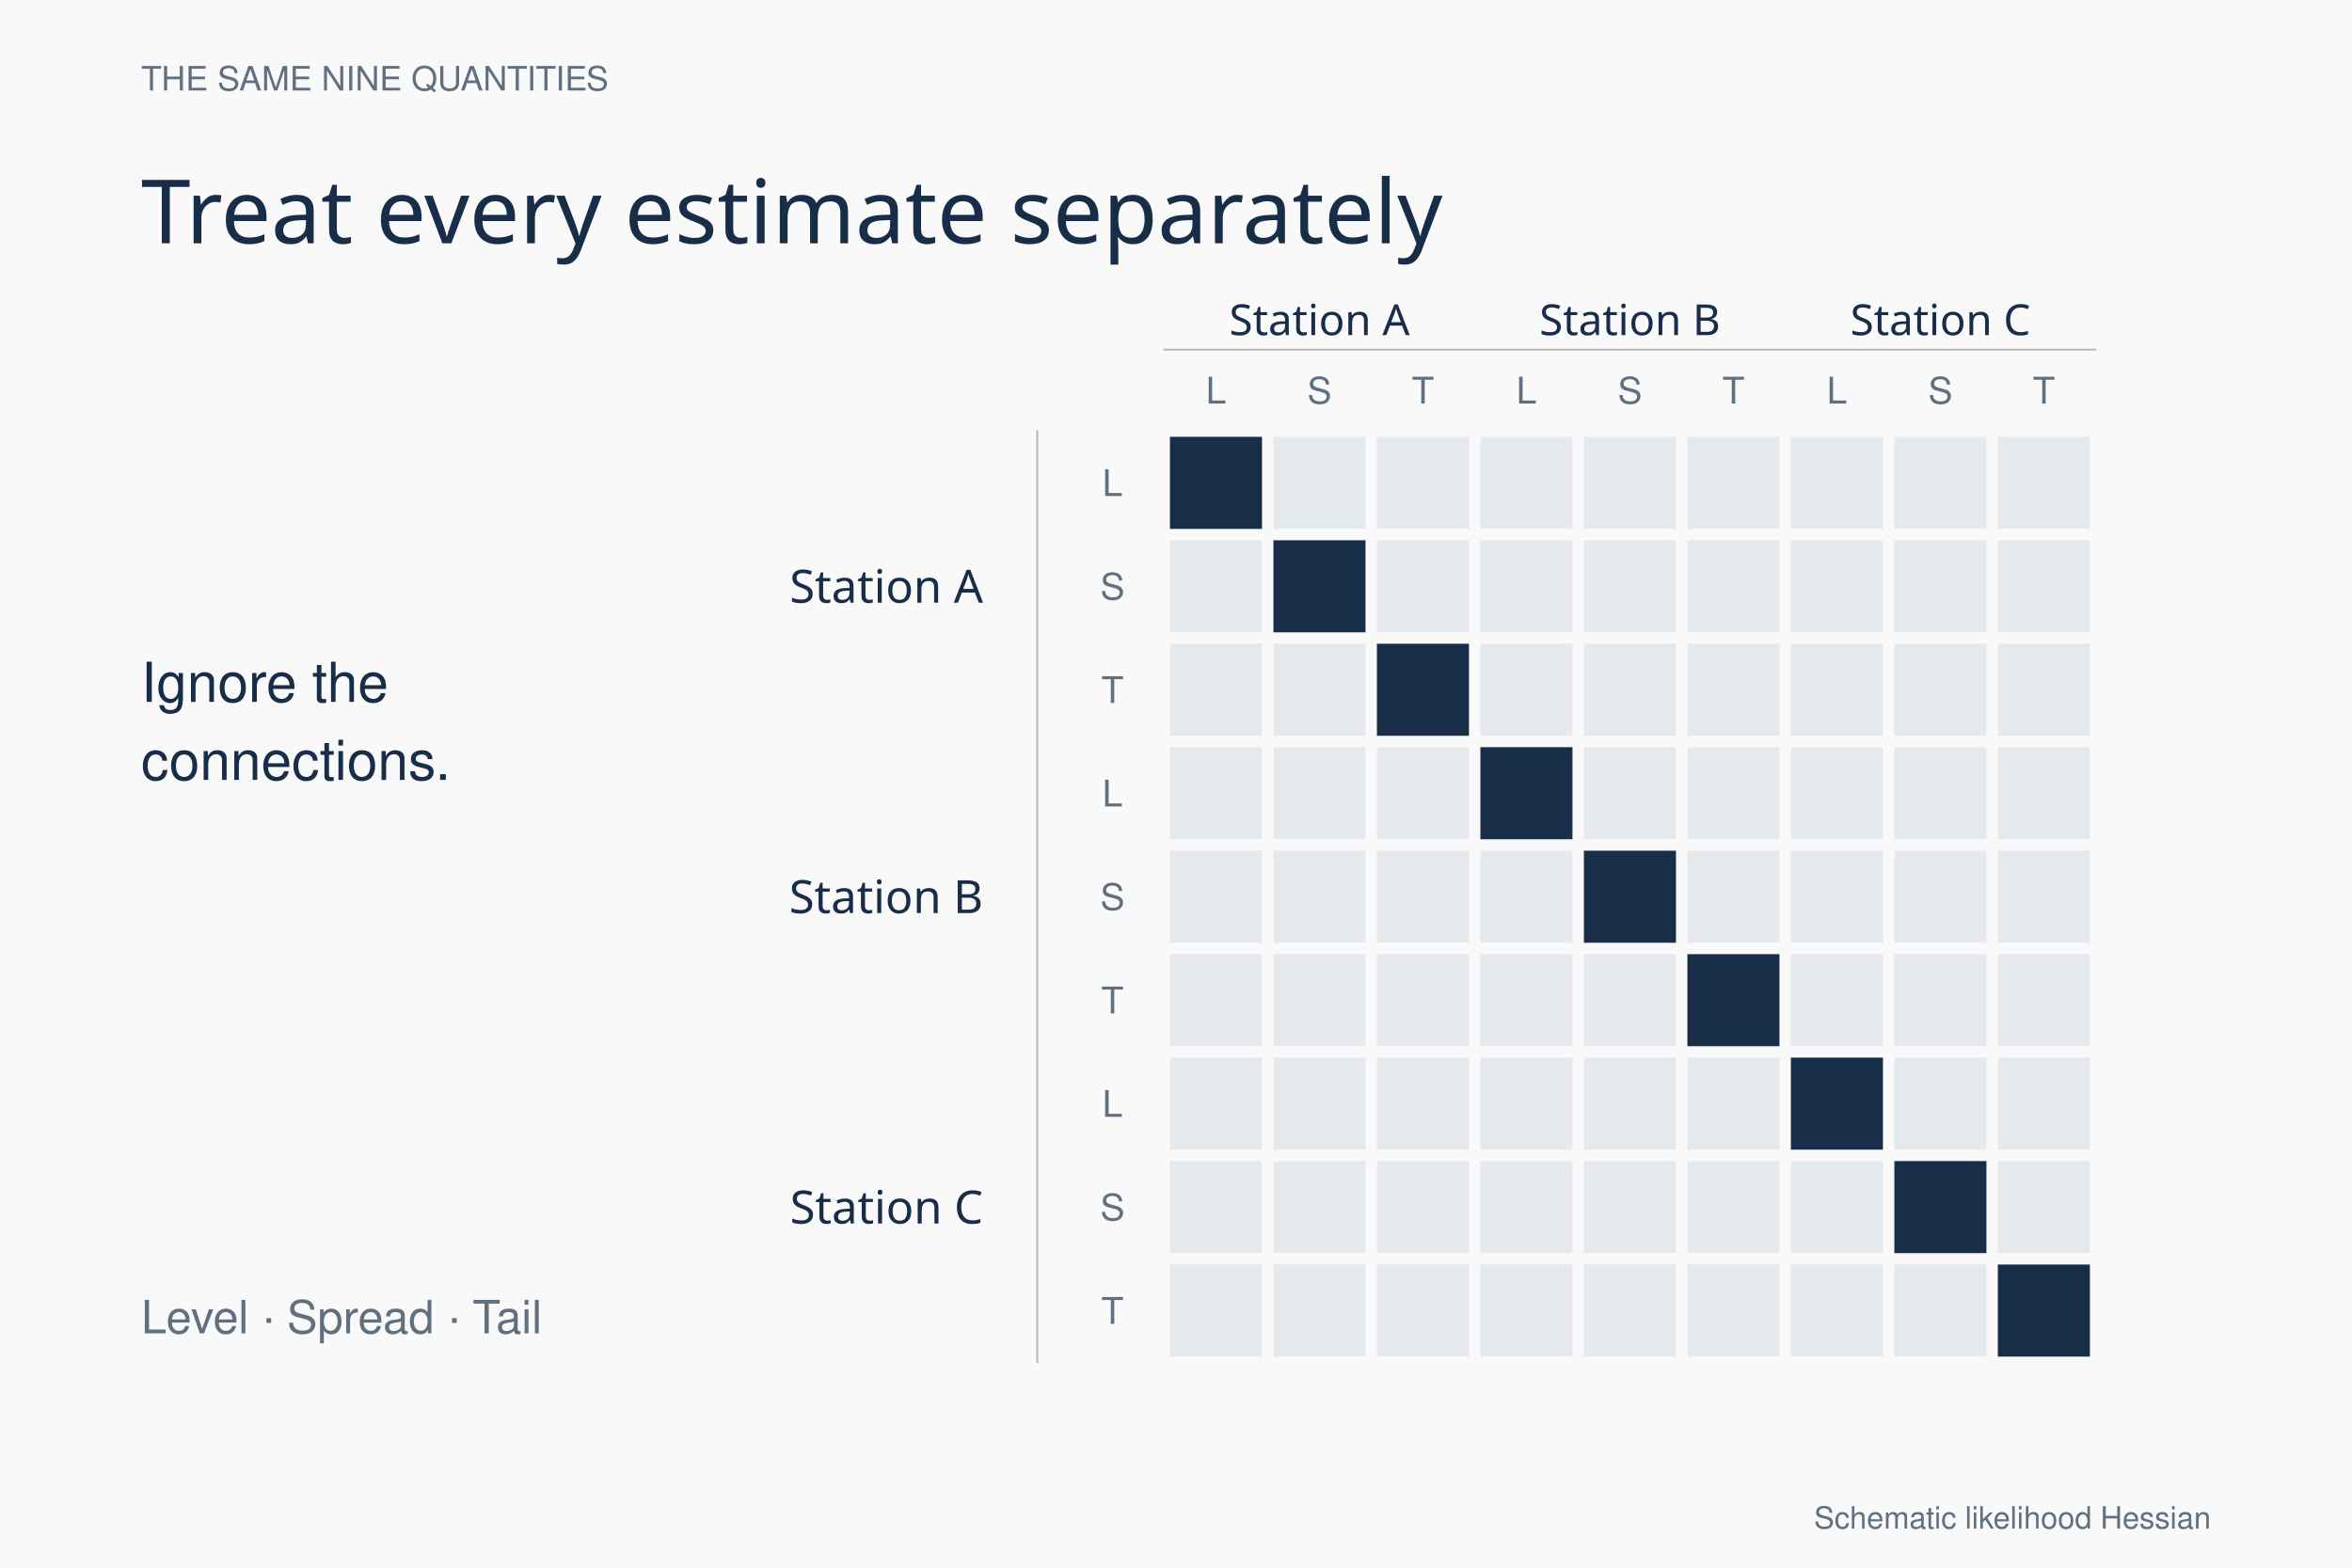
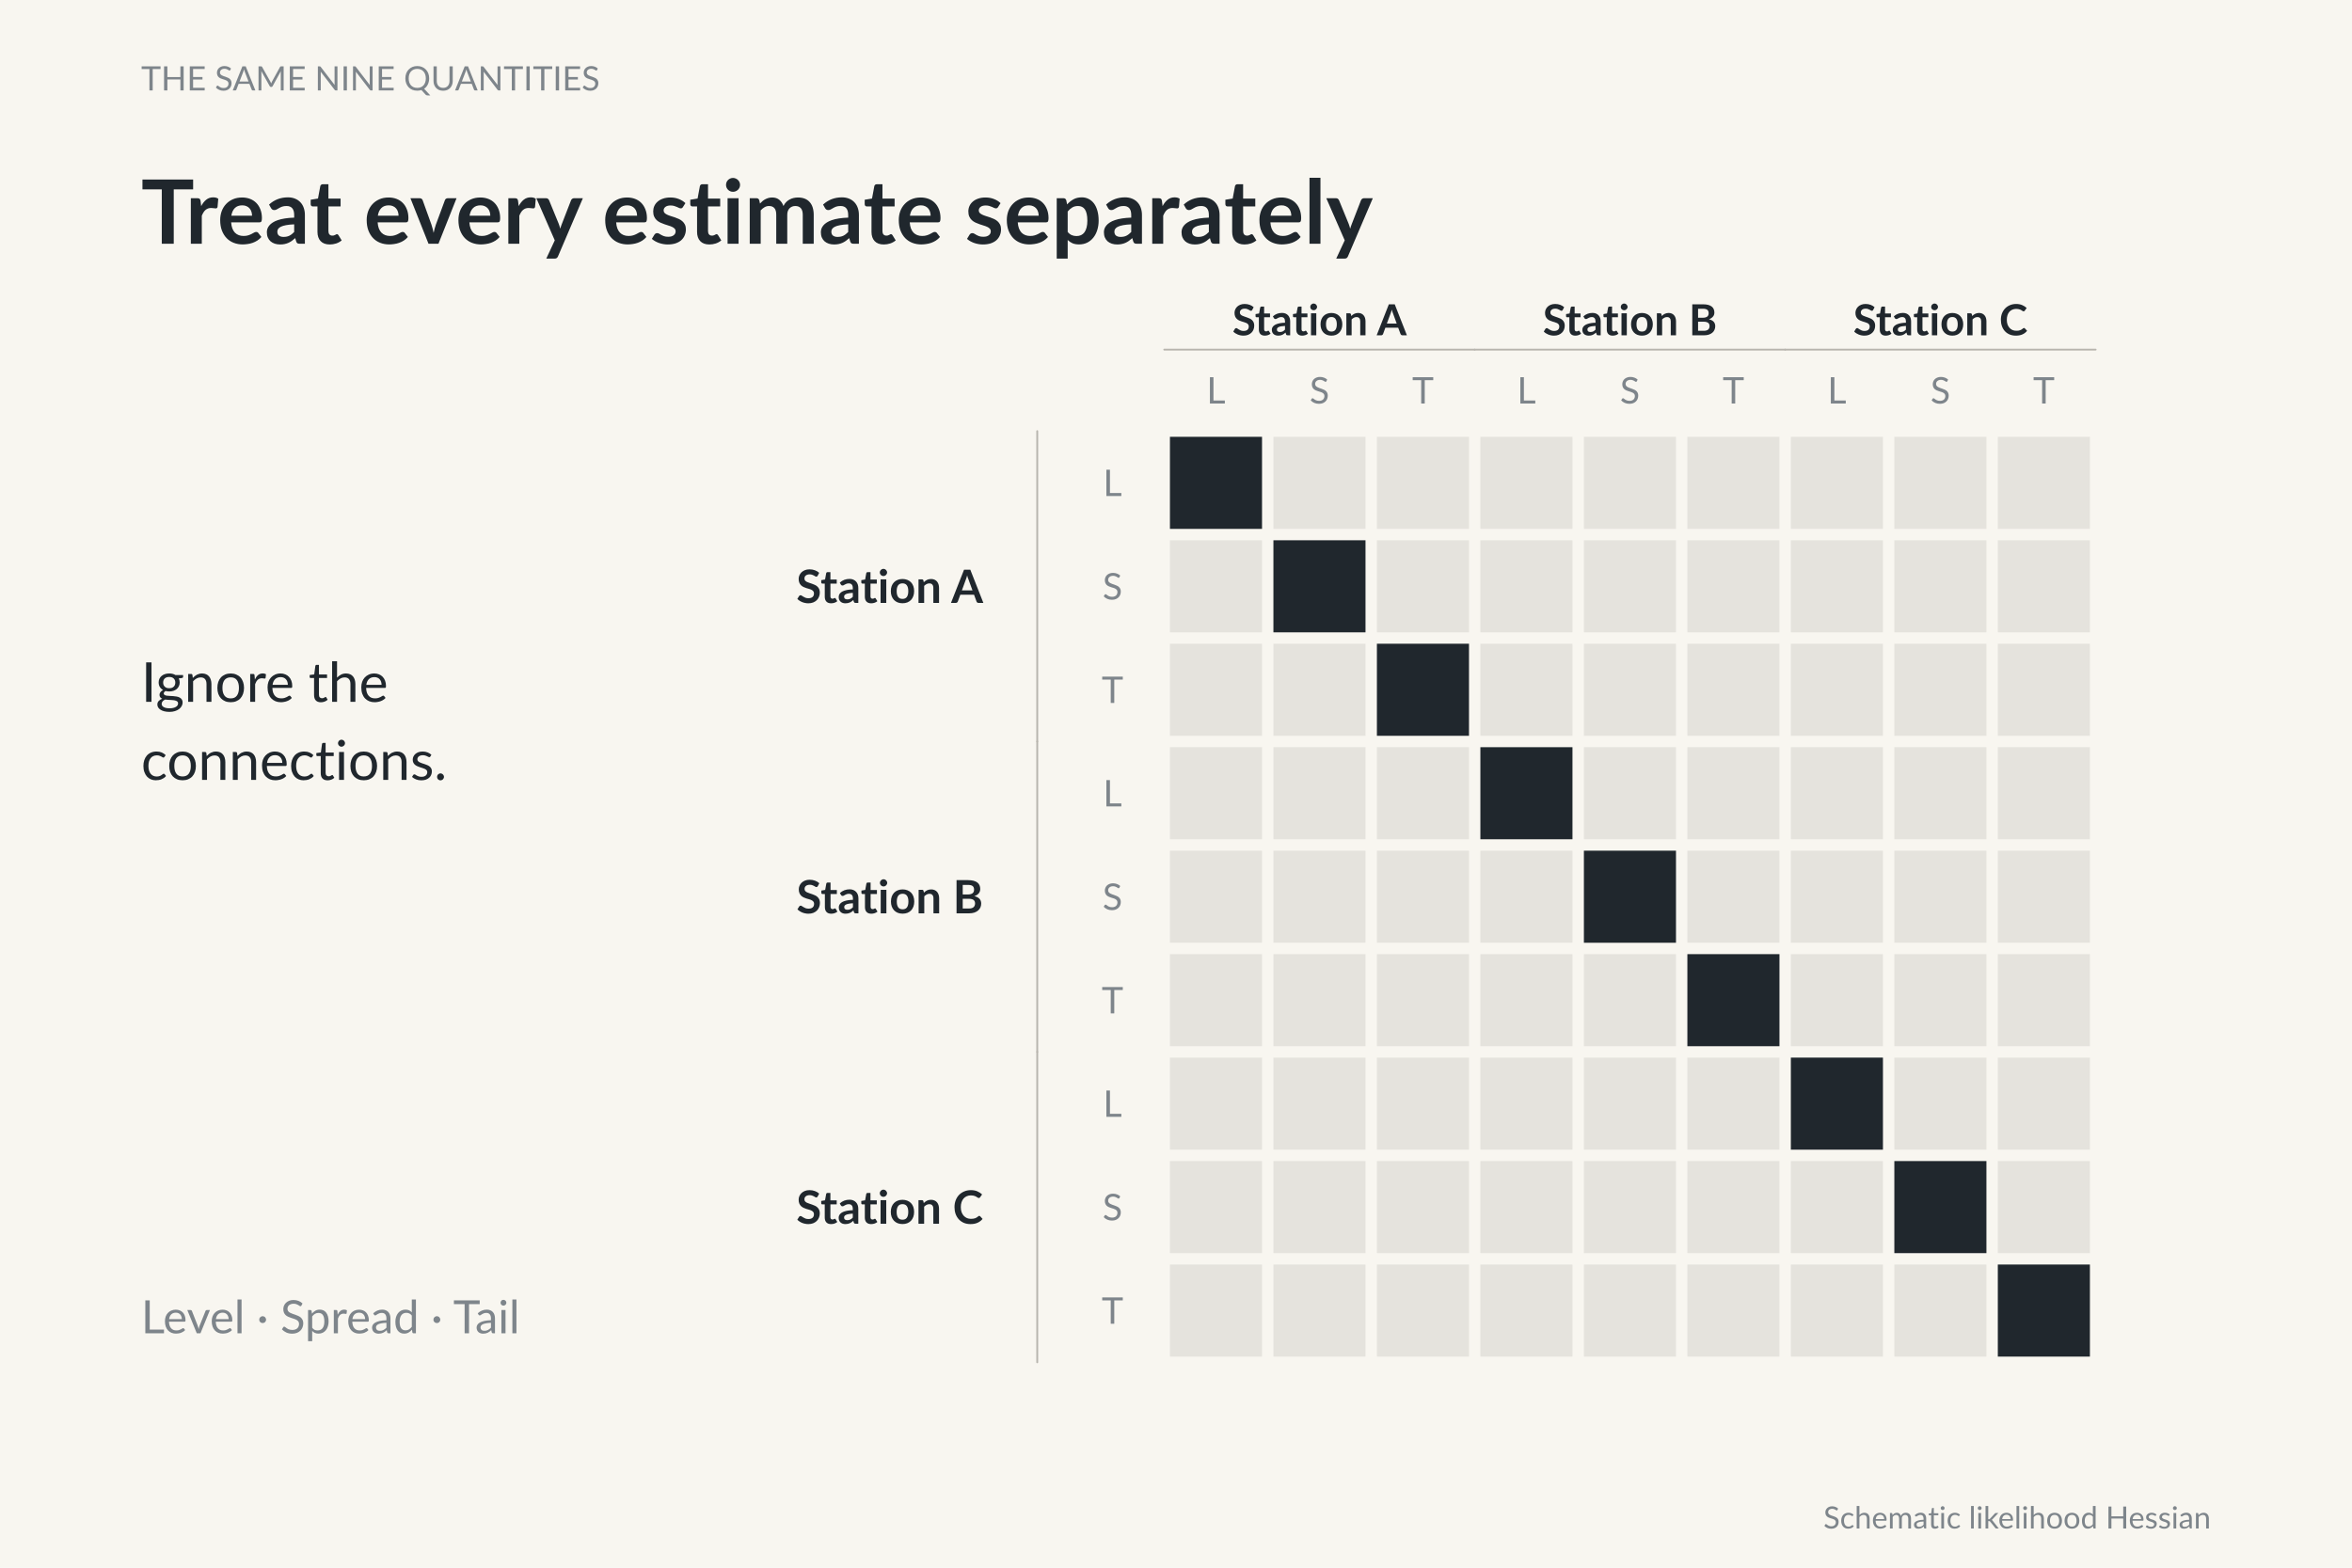
<svg xmlns="http://www.w3.org/2000/svg" width="768.00pt" height="512.00pt" viewBox="0 0 768.00 512.00">
  <g class="svglite">
    <defs>
      <style type="text/css">
    .svglite line, .svglite polyline, .svglite polygon, .svglite path, .svglite rect, .svglite circle {
      fill: none;
      stroke: #000000;
      stroke-linecap: round;
      stroke-linejoin: round;
      stroke-miterlimit: 10.00;
    }
    .svglite text {
      white-space: pre;
    }
    .svglite g.glyphgroup path {
      fill: inherit;
      stroke: none;
    }
  </style>
    </defs>
    <rect width="100%" height="100%" style="stroke: none; fill: #FFFFFF;" />
    <defs>
      <clipPath id="cpMC4wMHw3NjguMDB8MC4wMHw1MTIuMDA=">
        <rect x="0.00" y="0.00" width="768.00" height="512.00" />
      </clipPath>
    </defs>
    <g clip-path="url(#cpMC4wMHw3NjguMDB8MC4wMHw1MTIuMDA=)">
-       <rect x="0.00" y="0.00" width="768.00" height="512.00" style="stroke-width: 0.75; stroke: none; fill: #FAF9F9;" />
-       <text x="46.08" y="29.55" style="font-size: 11.00px;fill: #617080; font-family: &quot;Helvetica&quot;;" textLength="154.69px" lengthAdjust="spacingAndGlyphs">THE SAME NINE QUANTITIES</text>
-       <text x="46.08" y="79.47" style="font-size: 29.00px;fill: #182E48; font-family: &quot;Noto Sans Syriac&quot;;" textLength="403.55px" lengthAdjust="spacingAndGlyphs">Treat every estimate separately</text>
-       <rect x="382.02" y="142.66" width="30.07" height="30.07" style="stroke-width: 0.75; stroke: none; fill: #182E48;" />
-       <rect x="415.81" y="142.66" width="30.07" height="30.07" style="stroke-width: 0.75; stroke: none; fill: #E5E9EE;" />
-       <rect x="449.60" y="142.66" width="30.07" height="30.07" style="stroke-width: 0.75; stroke: none; fill: #E5E9EE;" />
-       <rect x="483.39" y="142.66" width="30.07" height="30.07" style="stroke-width: 0.75; stroke: none; fill: #E5E9EE;" />
-       <rect x="517.19" y="142.66" width="30.07" height="30.07" style="stroke-width: 0.75; stroke: none; fill: #E5E9EE;" />
-       <rect x="550.98" y="142.66" width="30.07" height="30.07" style="stroke-width: 0.75; stroke: none; fill: #E5E9EE;" />
-       <rect x="584.77" y="142.66" width="30.07" height="30.07" style="stroke-width: 0.75; stroke: none; fill: #E5E9EE;" />
-       <rect x="618.56" y="142.66" width="30.07" height="30.07" style="stroke-width: 0.75; stroke: none; fill: #E5E9EE;" />
-       <rect x="652.35" y="142.66" width="30.07" height="30.07" style="stroke-width: 0.75; stroke: none; fill: #E5E9EE;" />
-       <rect x="382.02" y="176.45" width="30.07" height="30.07" style="stroke-width: 0.75; stroke: none; fill: #E5E9EE;" />
-       <rect x="415.81" y="176.45" width="30.07" height="30.07" style="stroke-width: 0.75; stroke: none; fill: #182E48;" />
-       <rect x="449.60" y="176.45" width="30.07" height="30.07" style="stroke-width: 0.75; stroke: none; fill: #E5E9EE;" />
-       <rect x="483.39" y="176.45" width="30.07" height="30.07" style="stroke-width: 0.75; stroke: none; fill: #E5E9EE;" />
-       <rect x="517.19" y="176.45" width="30.07" height="30.07" style="stroke-width: 0.75; stroke: none; fill: #E5E9EE;" />
-       <rect x="550.98" y="176.45" width="30.07" height="30.07" style="stroke-width: 0.75; stroke: none; fill: #E5E9EE;" />
-       <rect x="584.77" y="176.45" width="30.07" height="30.07" style="stroke-width: 0.75; stroke: none; fill: #E5E9EE;" />
-       <rect x="618.56" y="176.45" width="30.07" height="30.07" style="stroke-width: 0.75; stroke: none; fill: #E5E9EE;" />
-       <rect x="652.35" y="176.45" width="30.07" height="30.07" style="stroke-width: 0.75; stroke: none; fill: #E5E9EE;" />
-       <rect x="382.02" y="210.24" width="30.07" height="30.07" style="stroke-width: 0.75; stroke: none; fill: #E5E9EE;" />
-       <rect x="415.81" y="210.24" width="30.07" height="30.07" style="stroke-width: 0.75; stroke: none; fill: #E5E9EE;" />
-       <rect x="449.60" y="210.24" width="30.07" height="30.07" style="stroke-width: 0.75; stroke: none; fill: #182E48;" />
-       <rect x="483.39" y="210.24" width="30.07" height="30.07" style="stroke-width: 0.75; stroke: none; fill: #E5E9EE;" />
-       <rect x="517.19" y="210.24" width="30.07" height="30.07" style="stroke-width: 0.75; stroke: none; fill: #E5E9EE;" />
-       <rect x="550.98" y="210.24" width="30.07" height="30.07" style="stroke-width: 0.75; stroke: none; fill: #E5E9EE;" />
-       <rect x="584.77" y="210.24" width="30.07" height="30.07" style="stroke-width: 0.75; stroke: none; fill: #E5E9EE;" />
-       <rect x="618.56" y="210.24" width="30.07" height="30.07" style="stroke-width: 0.75; stroke: none; fill: #E5E9EE;" />
-       <rect x="652.35" y="210.24" width="30.07" height="30.07" style="stroke-width: 0.75; stroke: none; fill: #E5E9EE;" />
-       <rect x="382.02" y="244.03" width="30.07" height="30.07" style="stroke-width: 0.75; stroke: none; fill: #E5E9EE;" />
-       <rect x="415.81" y="244.03" width="30.07" height="30.07" style="stroke-width: 0.75; stroke: none; fill: #E5E9EE;" />
-       <rect x="449.60" y="244.03" width="30.07" height="30.07" style="stroke-width: 0.75; stroke: none; fill: #E5E9EE;" />
-       <rect x="483.39" y="244.03" width="30.07" height="30.07" style="stroke-width: 0.75; stroke: none; fill: #182E48;" />
-       <rect x="517.19" y="244.03" width="30.07" height="30.07" style="stroke-width: 0.75; stroke: none; fill: #E5E9EE;" />
-       <rect x="550.98" y="244.03" width="30.07" height="30.07" style="stroke-width: 0.75; stroke: none; fill: #E5E9EE;" />
-       <rect x="584.77" y="244.03" width="30.07" height="30.07" style="stroke-width: 0.75; stroke: none; fill: #E5E9EE;" />
-       <rect x="618.56" y="244.03" width="30.07" height="30.07" style="stroke-width: 0.75; stroke: none; fill: #E5E9EE;" />
-       <rect x="652.35" y="244.03" width="30.07" height="30.07" style="stroke-width: 0.75; stroke: none; fill: #E5E9EE;" />
-       <rect x="382.02" y="277.83" width="30.07" height="30.07" style="stroke-width: 0.75; stroke: none; fill: #E5E9EE;" />
-       <rect x="415.81" y="277.83" width="30.07" height="30.07" style="stroke-width: 0.75; stroke: none; fill: #E5E9EE;" />
-       <rect x="449.60" y="277.83" width="30.07" height="30.07" style="stroke-width: 0.75; stroke: none; fill: #E5E9EE;" />
-       <rect x="483.39" y="277.83" width="30.07" height="30.07" style="stroke-width: 0.75; stroke: none; fill: #E5E9EE;" />
-       <rect x="517.19" y="277.83" width="30.07" height="30.07" style="stroke-width: 0.75; stroke: none; fill: #182E48;" />
-       <rect x="550.98" y="277.83" width="30.07" height="30.07" style="stroke-width: 0.75; stroke: none; fill: #E5E9EE;" />
-       <rect x="584.77" y="277.83" width="30.07" height="30.07" style="stroke-width: 0.75; stroke: none; fill: #E5E9EE;" />
-       <rect x="618.56" y="277.83" width="30.07" height="30.07" style="stroke-width: 0.75; stroke: none; fill: #E5E9EE;" />
-       <rect x="652.35" y="277.83" width="30.07" height="30.07" style="stroke-width: 0.75; stroke: none; fill: #E5E9EE;" />
-       <rect x="382.02" y="311.62" width="30.07" height="30.07" style="stroke-width: 0.75; stroke: none; fill: #E5E9EE;" />
-       <rect x="415.81" y="311.62" width="30.07" height="30.07" style="stroke-width: 0.75; stroke: none; fill: #E5E9EE;" />
-       <rect x="449.60" y="311.62" width="30.07" height="30.07" style="stroke-width: 0.75; stroke: none; fill: #E5E9EE;" />
-       <rect x="483.39" y="311.62" width="30.07" height="30.07" style="stroke-width: 0.75; stroke: none; fill: #E5E9EE;" />
-       <rect x="517.19" y="311.62" width="30.07" height="30.07" style="stroke-width: 0.75; stroke: none; fill: #E5E9EE;" />
-       <rect x="550.98" y="311.62" width="30.07" height="30.07" style="stroke-width: 0.75; stroke: none; fill: #182E48;" />
-       <rect x="584.77" y="311.62" width="30.07" height="30.07" style="stroke-width: 0.75; stroke: none; fill: #E5E9EE;" />
-       <rect x="618.56" y="311.62" width="30.07" height="30.07" style="stroke-width: 0.75; stroke: none; fill: #E5E9EE;" />
-       <rect x="652.35" y="311.62" width="30.07" height="30.07" style="stroke-width: 0.75; stroke: none; fill: #E5E9EE;" />
-       <rect x="382.02" y="345.41" width="30.07" height="30.07" style="stroke-width: 0.75; stroke: none; fill: #E5E9EE;" />
-       <rect x="415.81" y="345.41" width="30.07" height="30.07" style="stroke-width: 0.75; stroke: none; fill: #E5E9EE;" />
-       <rect x="449.60" y="345.41" width="30.07" height="30.07" style="stroke-width: 0.75; stroke: none; fill: #E5E9EE;" />
-       <rect x="483.39" y="345.41" width="30.07" height="30.07" style="stroke-width: 0.75; stroke: none; fill: #E5E9EE;" />
-       <rect x="517.19" y="345.41" width="30.07" height="30.07" style="stroke-width: 0.75; stroke: none; fill: #E5E9EE;" />
-       <rect x="550.98" y="345.41" width="30.07" height="30.07" style="stroke-width: 0.75; stroke: none; fill: #E5E9EE;" />
-       <rect x="584.77" y="345.41" width="30.07" height="30.07" style="stroke-width: 0.75; stroke: none; fill: #182E48;" />
-       <rect x="618.56" y="345.41" width="30.07" height="30.07" style="stroke-width: 0.75; stroke: none; fill: #E5E9EE;" />
-       <rect x="652.35" y="345.41" width="30.07" height="30.07" style="stroke-width: 0.75; stroke: none; fill: #E5E9EE;" />
-       <rect x="382.02" y="379.20" width="30.07" height="30.07" style="stroke-width: 0.75; stroke: none; fill: #E5E9EE;" />
-       <rect x="415.81" y="379.20" width="30.07" height="30.07" style="stroke-width: 0.75; stroke: none; fill: #E5E9EE;" />
-       <rect x="449.60" y="379.20" width="30.07" height="30.07" style="stroke-width: 0.75; stroke: none; fill: #E5E9EE;" />
-       <rect x="483.39" y="379.20" width="30.07" height="30.07" style="stroke-width: 0.75; stroke: none; fill: #E5E9EE;" />
-       <rect x="517.19" y="379.20" width="30.07" height="30.07" style="stroke-width: 0.75; stroke: none; fill: #E5E9EE;" />
-       <rect x="550.98" y="379.20" width="30.07" height="30.07" style="stroke-width: 0.75; stroke: none; fill: #E5E9EE;" />
-       <rect x="584.77" y="379.20" width="30.07" height="30.07" style="stroke-width: 0.75; stroke: none; fill: #E5E9EE;" />
-       <rect x="618.56" y="379.20" width="30.07" height="30.07" style="stroke-width: 0.75; stroke: none; fill: #182E48;" />
-       <rect x="652.35" y="379.20" width="30.07" height="30.07" style="stroke-width: 0.75; stroke: none; fill: #E5E9EE;" />
-       <rect x="382.02" y="412.99" width="30.07" height="30.07" style="stroke-width: 0.75; stroke: none; fill: #E5E9EE;" />
-       <rect x="415.81" y="412.99" width="30.07" height="30.07" style="stroke-width: 0.75; stroke: none; fill: #E5E9EE;" />
-       <rect x="449.60" y="412.99" width="30.07" height="30.07" style="stroke-width: 0.75; stroke: none; fill: #E5E9EE;" />
-       <rect x="483.39" y="412.99" width="30.07" height="30.07" style="stroke-width: 0.75; stroke: none; fill: #E5E9EE;" />
-       <rect x="517.19" y="412.99" width="30.07" height="30.07" style="stroke-width: 0.75; stroke: none; fill: #E5E9EE;" />
-       <rect x="550.98" y="412.99" width="30.07" height="30.07" style="stroke-width: 0.75; stroke: none; fill: #E5E9EE;" />
-       <rect x="584.77" y="412.99" width="30.07" height="30.07" style="stroke-width: 0.75; stroke: none; fill: #E5E9EE;" />
-       <rect x="618.56" y="412.99" width="30.07" height="30.07" style="stroke-width: 0.75; stroke: none; fill: #E5E9EE;" />
-       <rect x="652.35" y="412.99" width="30.07" height="30.07" style="stroke-width: 0.75; stroke: none; fill: #182E48;" />
-       <text x="430.85" y="109.45" text-anchor="middle" style="font-size: 14.00px;fill: #182E48; font-family: &quot;Noto Sans Syriac&quot;;" textLength="56.56px" lengthAdjust="spacingAndGlyphs">Station A</text>
-       <text x="321.02" y="196.84" text-anchor="end" style="font-size: 15.00px;fill: #182E48; font-family: &quot;Noto Sans Syriac&quot;;" textLength="60.61px" lengthAdjust="spacingAndGlyphs">Station A</text>
-       <polyline points="380.16,114.18 481.54,114.18 " style="stroke-width: 0.60; stroke: #AEB7C1;" />
-       <polyline points="338.69,140.80 338.69,242.18 " style="stroke-width: 0.60; stroke: #AEB7C1;" />
-       <text x="532.22" y="109.45" text-anchor="middle" style="font-size: 14.00px;fill: #182E48; font-family: &quot;Noto Sans Syriac&quot;;" textLength="56.56px" lengthAdjust="spacingAndGlyphs">Station B</text>
-       <text x="321.02" y="298.22" text-anchor="end" style="font-size: 15.00px;fill: #182E48; font-family: &quot;Noto Sans Syriac&quot;;" textLength="60.61px" lengthAdjust="spacingAndGlyphs">Station B</text>
-       <polyline points="481.54,114.18 582.91,114.18 " style="stroke-width: 0.60; stroke: #AEB7C1;" />
-       <polyline points="338.69,242.18 338.69,343.55 " style="stroke-width: 0.60; stroke: #AEB7C1;" />
-       <text x="633.60" y="109.45" text-anchor="middle" style="font-size: 14.00px;fill: #182E48; font-family: &quot;Noto Sans Syriac&quot;;" textLength="57.33px" lengthAdjust="spacingAndGlyphs">Station C</text>
-       <text x="321.02" y="399.60" text-anchor="end" style="font-size: 15.00px;fill: #182E48; font-family: &quot;Noto Sans Syriac&quot;;" textLength="61.44px" lengthAdjust="spacingAndGlyphs">Station C</text>
-       <polyline points="582.91,114.18 684.29,114.18 " style="stroke-width: 0.60; stroke: #AEB7C1;" />
-       <polyline points="338.69,343.55 338.69,444.93 " style="stroke-width: 0.60; stroke: #AEB7C1;" />
-       <text x="397.06" y="131.79" text-anchor="middle" style="font-size: 12.00px;fill: #617080; font-family: &quot;Helvetica&quot;;" textLength="6.67px" lengthAdjust="spacingAndGlyphs">L</text>
-       <text x="363.26" y="162.00" text-anchor="middle" style="font-size: 12.00px;fill: #617080; font-family: &quot;Helvetica&quot;;" textLength="6.67px" lengthAdjust="spacingAndGlyphs">L</text>
-       <text x="430.85" y="131.79" text-anchor="middle" style="font-size: 12.00px;fill: #617080; font-family: &quot;Helvetica&quot;;" textLength="8.00px" lengthAdjust="spacingAndGlyphs">S</text>
-       <text x="363.26" y="195.79" text-anchor="middle" style="font-size: 12.00px;fill: #617080; font-family: &quot;Helvetica&quot;;" textLength="8.00px" lengthAdjust="spacingAndGlyphs">S</text>
-       <text x="464.64" y="131.79" text-anchor="middle" style="font-size: 12.00px;fill: #617080; font-family: &quot;Helvetica&quot;;" textLength="7.33px" lengthAdjust="spacingAndGlyphs">T</text>
-       <text x="363.26" y="229.59" text-anchor="middle" style="font-size: 12.00px;fill: #617080; font-family: &quot;Helvetica&quot;;" textLength="7.33px" lengthAdjust="spacingAndGlyphs">T</text>
-       <text x="498.43" y="131.79" text-anchor="middle" style="font-size: 12.00px;fill: #617080; font-family: &quot;Helvetica&quot;;" textLength="6.67px" lengthAdjust="spacingAndGlyphs">L</text>
-       <text x="363.26" y="263.38" text-anchor="middle" style="font-size: 12.00px;fill: #617080; font-family: &quot;Helvetica&quot;;" textLength="6.67px" lengthAdjust="spacingAndGlyphs">L</text>
-       <text x="532.22" y="131.79" text-anchor="middle" style="font-size: 12.00px;fill: #617080; font-family: &quot;Helvetica&quot;;" textLength="8.00px" lengthAdjust="spacingAndGlyphs">S</text>
-       <text x="363.26" y="297.17" text-anchor="middle" style="font-size: 12.00px;fill: #617080; font-family: &quot;Helvetica&quot;;" textLength="8.00px" lengthAdjust="spacingAndGlyphs">S</text>
-       <text x="566.02" y="131.79" text-anchor="middle" style="font-size: 12.00px;fill: #617080; font-family: &quot;Helvetica&quot;;" textLength="7.33px" lengthAdjust="spacingAndGlyphs">T</text>
-       <text x="363.26" y="330.96" text-anchor="middle" style="font-size: 12.00px;fill: #617080; font-family: &quot;Helvetica&quot;;" textLength="7.33px" lengthAdjust="spacingAndGlyphs">T</text>
-       <text x="599.81" y="131.79" text-anchor="middle" style="font-size: 12.00px;fill: #617080; font-family: &quot;Helvetica&quot;;" textLength="6.67px" lengthAdjust="spacingAndGlyphs">L</text>
-       <text x="363.26" y="364.75" text-anchor="middle" style="font-size: 12.00px;fill: #617080; font-family: &quot;Helvetica&quot;;" textLength="6.67px" lengthAdjust="spacingAndGlyphs">L</text>
-       <text x="633.60" y="131.79" text-anchor="middle" style="font-size: 12.00px;fill: #617080; font-family: &quot;Helvetica&quot;;" textLength="8.00px" lengthAdjust="spacingAndGlyphs">S</text>
-       <text x="363.26" y="398.55" text-anchor="middle" style="font-size: 12.00px;fill: #617080; font-family: &quot;Helvetica&quot;;" textLength="8.00px" lengthAdjust="spacingAndGlyphs">S</text>
-       <text x="667.39" y="131.79" text-anchor="middle" style="font-size: 12.00px;fill: #617080; font-family: &quot;Helvetica&quot;;" textLength="7.33px" lengthAdjust="spacingAndGlyphs">T</text>
-       <text x="363.26" y="432.34" text-anchor="middle" style="font-size: 12.00px;fill: #617080; font-family: &quot;Helvetica&quot;;" textLength="7.33px" lengthAdjust="spacingAndGlyphs">T</text>
-       <polyline points="481.54,140.80 481.54,444.93 " style="stroke-width: 3.00; stroke: #FAF9F9;" />
-       <polyline points="380.16,242.18 684.29,242.18 " style="stroke-width: 3.00; stroke: #FAF9F9;" />
-       <polyline points="582.91,140.80 582.91,444.93 " style="stroke-width: 3.00; stroke: #FAF9F9;" />
-       <polyline points="380.16,343.55 684.29,343.55 " style="stroke-width: 3.00; stroke: #FAF9F9;" />
-       <text x="46.08" y="229.23" style="font-size: 18.00px;fill: #182E48; font-family: &quot;Helvetica&quot;;" textLength="81.09px" lengthAdjust="spacingAndGlyphs">Ignore the</text>
-       <text x="46.08" y="254.72" style="font-size: 18.00px;fill: #182E48; font-family: &quot;Helvetica&quot;;" textLength="101.09px" lengthAdjust="spacingAndGlyphs">connections.</text>
-       <text x="46.08" y="435.46" style="font-size: 15.00px;fill: #617080; font-family: &quot;Helvetica&quot;;" textLength="131.50px" lengthAdjust="spacingAndGlyphs">Level · Spread · Tail</text>
-       <text x="721.92" y="499.21" text-anchor="end" style="font-size: 10.00px;fill: #617080; font-family: &quot;Helvetica&quot;;" textLength="130.06px" lengthAdjust="spacingAndGlyphs">Schematic likelihood Hessian</text>
+       <rect x="0.00" y="0.00" width="768.00" height="512.00" style="stroke-width: 0.75; stroke: none; fill: #F8F6F0;" />
+       <text x="46.08" y="29.54" style="font-size: 11.00px;fill: #7E858B; font-family: &quot;Lato&quot;;" textLength="148.02px" lengthAdjust="spacingAndGlyphs">THE SAME NINE QUANTITIES</text>
+       <text x="46.08" y="79.61" style="font-size: 29.00px; font-weight: bold;fill: #20272D; font-family: &quot;Lato&quot;;" textLength="408.28px" lengthAdjust="spacingAndGlyphs">Treat every estimate separately</text>
+       <rect x="382.02" y="142.66" width="30.07" height="30.07" style="stroke-width: 0.75; stroke: none; fill: #20272D;" />
+       <rect x="415.81" y="142.66" width="30.07" height="30.07" style="stroke-width: 0.75; stroke: none; fill: #E5E3DD;" />
+       <rect x="449.60" y="142.66" width="30.07" height="30.07" style="stroke-width: 0.75; stroke: none; fill: #E5E3DD;" />
+       <rect x="483.39" y="142.66" width="30.07" height="30.07" style="stroke-width: 0.75; stroke: none; fill: #E5E3DD;" />
+       <rect x="517.19" y="142.66" width="30.07" height="30.07" style="stroke-width: 0.75; stroke: none; fill: #E5E3DD;" />
+       <rect x="550.98" y="142.66" width="30.07" height="30.07" style="stroke-width: 0.75; stroke: none; fill: #E5E3DD;" />
+       <rect x="584.77" y="142.66" width="30.07" height="30.07" style="stroke-width: 0.75; stroke: none; fill: #E5E3DD;" />
+       <rect x="618.56" y="142.66" width="30.07" height="30.07" style="stroke-width: 0.75; stroke: none; fill: #E5E3DD;" />
+       <rect x="652.35" y="142.66" width="30.07" height="30.07" style="stroke-width: 0.75; stroke: none; fill: #E5E3DD;" />
+       <rect x="382.02" y="176.45" width="30.07" height="30.07" style="stroke-width: 0.75; stroke: none; fill: #E5E3DD;" />
+       <rect x="415.81" y="176.45" width="30.07" height="30.07" style="stroke-width: 0.75; stroke: none; fill: #20272D;" />
+       <rect x="449.60" y="176.45" width="30.07" height="30.07" style="stroke-width: 0.75; stroke: none; fill: #E5E3DD;" />
+       <rect x="483.39" y="176.45" width="30.07" height="30.07" style="stroke-width: 0.75; stroke: none; fill: #E5E3DD;" />
+       <rect x="517.19" y="176.45" width="30.07" height="30.07" style="stroke-width: 0.75; stroke: none; fill: #E5E3DD;" />
+       <rect x="550.98" y="176.45" width="30.07" height="30.07" style="stroke-width: 0.75; stroke: none; fill: #E5E3DD;" />
+       <rect x="584.77" y="176.45" width="30.07" height="30.07" style="stroke-width: 0.75; stroke: none; fill: #E5E3DD;" />
+       <rect x="618.56" y="176.45" width="30.07" height="30.07" style="stroke-width: 0.75; stroke: none; fill: #E5E3DD;" />
+       <rect x="652.35" y="176.45" width="30.07" height="30.07" style="stroke-width: 0.75; stroke: none; fill: #E5E3DD;" />
+       <rect x="382.02" y="210.24" width="30.07" height="30.07" style="stroke-width: 0.75; stroke: none; fill: #E5E3DD;" />
+       <rect x="415.81" y="210.24" width="30.07" height="30.07" style="stroke-width: 0.75; stroke: none; fill: #E5E3DD;" />
+       <rect x="449.60" y="210.24" width="30.07" height="30.07" style="stroke-width: 0.75; stroke: none; fill: #20272D;" />
+       <rect x="483.39" y="210.24" width="30.07" height="30.07" style="stroke-width: 0.75; stroke: none; fill: #E5E3DD;" />
+       <rect x="517.19" y="210.24" width="30.07" height="30.07" style="stroke-width: 0.75; stroke: none; fill: #E5E3DD;" />
+       <rect x="550.98" y="210.24" width="30.07" height="30.07" style="stroke-width: 0.75; stroke: none; fill: #E5E3DD;" />
+       <rect x="584.77" y="210.24" width="30.07" height="30.07" style="stroke-width: 0.75; stroke: none; fill: #E5E3DD;" />
+       <rect x="618.56" y="210.24" width="30.07" height="30.07" style="stroke-width: 0.75; stroke: none; fill: #E5E3DD;" />
+       <rect x="652.35" y="210.24" width="30.07" height="30.07" style="stroke-width: 0.75; stroke: none; fill: #E5E3DD;" />
+       <rect x="382.02" y="244.03" width="30.07" height="30.07" style="stroke-width: 0.75; stroke: none; fill: #E5E3DD;" />
+       <rect x="415.81" y="244.03" width="30.07" height="30.07" style="stroke-width: 0.75; stroke: none; fill: #E5E3DD;" />
+       <rect x="449.60" y="244.03" width="30.07" height="30.07" style="stroke-width: 0.75; stroke: none; fill: #E5E3DD;" />
+       <rect x="483.39" y="244.03" width="30.07" height="30.07" style="stroke-width: 0.75; stroke: none; fill: #20272D;" />
+       <rect x="517.19" y="244.03" width="30.07" height="30.07" style="stroke-width: 0.75; stroke: none; fill: #E5E3DD;" />
+       <rect x="550.98" y="244.03" width="30.07" height="30.07" style="stroke-width: 0.75; stroke: none; fill: #E5E3DD;" />
+       <rect x="584.77" y="244.03" width="30.07" height="30.07" style="stroke-width: 0.75; stroke: none; fill: #E5E3DD;" />
+       <rect x="618.56" y="244.03" width="30.07" height="30.07" style="stroke-width: 0.75; stroke: none; fill: #E5E3DD;" />
+       <rect x="652.35" y="244.03" width="30.07" height="30.07" style="stroke-width: 0.75; stroke: none; fill: #E5E3DD;" />
+       <rect x="382.02" y="277.83" width="30.07" height="30.07" style="stroke-width: 0.75; stroke: none; fill: #E5E3DD;" />
+       <rect x="415.81" y="277.83" width="30.07" height="30.07" style="stroke-width: 0.75; stroke: none; fill: #E5E3DD;" />
+       <rect x="449.60" y="277.83" width="30.07" height="30.07" style="stroke-width: 0.75; stroke: none; fill: #E5E3DD;" />
+       <rect x="483.39" y="277.83" width="30.07" height="30.07" style="stroke-width: 0.75; stroke: none; fill: #E5E3DD;" />
+       <rect x="517.19" y="277.83" width="30.07" height="30.07" style="stroke-width: 0.75; stroke: none; fill: #20272D;" />
+       <rect x="550.98" y="277.83" width="30.07" height="30.07" style="stroke-width: 0.75; stroke: none; fill: #E5E3DD;" />
+       <rect x="584.77" y="277.83" width="30.07" height="30.07" style="stroke-width: 0.75; stroke: none; fill: #E5E3DD;" />
+       <rect x="618.56" y="277.83" width="30.07" height="30.07" style="stroke-width: 0.75; stroke: none; fill: #E5E3DD;" />
+       <rect x="652.35" y="277.83" width="30.07" height="30.07" style="stroke-width: 0.75; stroke: none; fill: #E5E3DD;" />
+       <rect x="382.02" y="311.62" width="30.07" height="30.07" style="stroke-width: 0.75; stroke: none; fill: #E5E3DD;" />
+       <rect x="415.81" y="311.62" width="30.07" height="30.07" style="stroke-width: 0.75; stroke: none; fill: #E5E3DD;" />
+       <rect x="449.60" y="311.62" width="30.07" height="30.07" style="stroke-width: 0.75; stroke: none; fill: #E5E3DD;" />
+       <rect x="483.39" y="311.62" width="30.07" height="30.07" style="stroke-width: 0.75; stroke: none; fill: #E5E3DD;" />
+       <rect x="517.19" y="311.62" width="30.07" height="30.07" style="stroke-width: 0.75; stroke: none; fill: #E5E3DD;" />
+       <rect x="550.98" y="311.62" width="30.07" height="30.07" style="stroke-width: 0.75; stroke: none; fill: #20272D;" />
+       <rect x="584.77" y="311.62" width="30.07" height="30.07" style="stroke-width: 0.75; stroke: none; fill: #E5E3DD;" />
+       <rect x="618.56" y="311.62" width="30.07" height="30.07" style="stroke-width: 0.75; stroke: none; fill: #E5E3DD;" />
+       <rect x="652.35" y="311.62" width="30.07" height="30.07" style="stroke-width: 0.75; stroke: none; fill: #E5E3DD;" />
+       <rect x="382.02" y="345.41" width="30.07" height="30.07" style="stroke-width: 0.75; stroke: none; fill: #E5E3DD;" />
+       <rect x="415.81" y="345.41" width="30.07" height="30.07" style="stroke-width: 0.75; stroke: none; fill: #E5E3DD;" />
+       <rect x="449.60" y="345.41" width="30.07" height="30.07" style="stroke-width: 0.75; stroke: none; fill: #E5E3DD;" />
+       <rect x="483.39" y="345.41" width="30.07" height="30.07" style="stroke-width: 0.75; stroke: none; fill: #E5E3DD;" />
+       <rect x="517.19" y="345.41" width="30.07" height="30.07" style="stroke-width: 0.75; stroke: none; fill: #E5E3DD;" />
+       <rect x="550.98" y="345.41" width="30.07" height="30.07" style="stroke-width: 0.75; stroke: none; fill: #E5E3DD;" />
+       <rect x="584.77" y="345.41" width="30.07" height="30.07" style="stroke-width: 0.75; stroke: none; fill: #20272D;" />
+       <rect x="618.56" y="345.41" width="30.07" height="30.07" style="stroke-width: 0.75; stroke: none; fill: #E5E3DD;" />
+       <rect x="652.35" y="345.41" width="30.07" height="30.07" style="stroke-width: 0.75; stroke: none; fill: #E5E3DD;" />
+       <rect x="382.02" y="379.20" width="30.07" height="30.07" style="stroke-width: 0.75; stroke: none; fill: #E5E3DD;" />
+       <rect x="415.81" y="379.20" width="30.07" height="30.07" style="stroke-width: 0.75; stroke: none; fill: #E5E3DD;" />
+       <rect x="449.60" y="379.20" width="30.07" height="30.07" style="stroke-width: 0.75; stroke: none; fill: #E5E3DD;" />
+       <rect x="483.39" y="379.20" width="30.07" height="30.07" style="stroke-width: 0.75; stroke: none; fill: #E5E3DD;" />
+       <rect x="517.19" y="379.20" width="30.07" height="30.07" style="stroke-width: 0.75; stroke: none; fill: #E5E3DD;" />
+       <rect x="550.98" y="379.20" width="30.07" height="30.07" style="stroke-width: 0.75; stroke: none; fill: #E5E3DD;" />
+       <rect x="584.77" y="379.20" width="30.07" height="30.07" style="stroke-width: 0.75; stroke: none; fill: #E5E3DD;" />
+       <rect x="618.56" y="379.20" width="30.07" height="30.07" style="stroke-width: 0.75; stroke: none; fill: #20272D;" />
+       <rect x="652.35" y="379.20" width="30.07" height="30.07" style="stroke-width: 0.75; stroke: none; fill: #E5E3DD;" />
+       <rect x="382.02" y="412.99" width="30.07" height="30.07" style="stroke-width: 0.75; stroke: none; fill: #E5E3DD;" />
+       <rect x="415.81" y="412.99" width="30.07" height="30.07" style="stroke-width: 0.75; stroke: none; fill: #E5E3DD;" />
+       <rect x="449.60" y="412.99" width="30.07" height="30.07" style="stroke-width: 0.75; stroke: none; fill: #E5E3DD;" />
+       <rect x="483.39" y="412.99" width="30.07" height="30.07" style="stroke-width: 0.75; stroke: none; fill: #E5E3DD;" />
+       <rect x="517.19" y="412.99" width="30.07" height="30.07" style="stroke-width: 0.75; stroke: none; fill: #E5E3DD;" />
+       <rect x="550.98" y="412.99" width="30.07" height="30.07" style="stroke-width: 0.75; stroke: none; fill: #E5E3DD;" />
+       <rect x="584.77" y="412.99" width="30.07" height="30.07" style="stroke-width: 0.75; stroke: none; fill: #E5E3DD;" />
+       <rect x="618.56" y="412.99" width="30.07" height="30.07" style="stroke-width: 0.75; stroke: none; fill: #E5E3DD;" />
+       <rect x="652.35" y="412.99" width="30.07" height="30.07" style="stroke-width: 0.75; stroke: none; fill: #20272D;" />
+       <text x="430.85" y="109.51" text-anchor="middle" style="font-size: 14.00px; font-weight: bold;fill: #20272D; font-family: &quot;Lato&quot;;" textLength="58.03px" lengthAdjust="spacingAndGlyphs">Station A</text>
+       <text x="321.02" y="196.91" text-anchor="end" style="font-size: 15.00px; font-weight: bold;fill: #20272D; font-family: &quot;Lato&quot;;" textLength="62.20px" lengthAdjust="spacingAndGlyphs">Station A</text>
+       <polyline points="380.16,114.18 481.54,114.18 " style="stroke-width: 0.60; stroke: #B8B5AE;" />
+       <polyline points="338.69,140.80 338.69,242.18 " style="stroke-width: 0.60; stroke: #B8B5AE;" />
+       <text x="532.22" y="109.51" text-anchor="middle" style="font-size: 14.00px; font-weight: bold;fill: #20272D; font-family: &quot;Lato&quot;;" textLength="57.22px" lengthAdjust="spacingAndGlyphs">Station B</text>
+       <text x="321.02" y="298.29" text-anchor="end" style="font-size: 15.00px; font-weight: bold;fill: #20272D; font-family: &quot;Lato&quot;;" textLength="61.31px" lengthAdjust="spacingAndGlyphs">Station B</text>
+       <polyline points="481.54,114.18 582.91,114.18 " style="stroke-width: 0.60; stroke: #B8B5AE;" />
+       <polyline points="338.69,242.18 338.69,343.55 " style="stroke-width: 0.60; stroke: #B8B5AE;" />
+       <text x="633.60" y="109.51" text-anchor="middle" style="font-size: 14.00px; font-weight: bold;fill: #20272D; font-family: &quot;Lato&quot;;" textLength="57.48px" lengthAdjust="spacingAndGlyphs">Station C</text>
+       <text x="321.02" y="399.66" text-anchor="end" style="font-size: 15.00px; font-weight: bold;fill: #20272D; font-family: &quot;Lato&quot;;" textLength="61.61px" lengthAdjust="spacingAndGlyphs">Station C</text>
+       <polyline points="582.91,114.18 684.29,114.18 " style="stroke-width: 0.60; stroke: #B8B5AE;" />
+       <polyline points="338.69,343.55 338.69,444.93 " style="stroke-width: 0.60; stroke: #B8B5AE;" />
+       <text x="397.06" y="131.79" text-anchor="middle" style="font-size: 12.00px;fill: #7E858B; font-family: &quot;Lato&quot;;" textLength="6.17px" lengthAdjust="spacingAndGlyphs">L</text>
+       <text x="363.26" y="162.00" text-anchor="middle" style="font-size: 12.00px;fill: #7E858B; font-family: &quot;Lato&quot;;" textLength="6.17px" lengthAdjust="spacingAndGlyphs">L</text>
+       <text x="430.85" y="131.79" text-anchor="middle" style="font-size: 12.00px;fill: #7E858B; font-family: &quot;Lato&quot;;" textLength="6.36px" lengthAdjust="spacingAndGlyphs">S</text>
+       <text x="363.26" y="195.79" text-anchor="middle" style="font-size: 12.00px;fill: #7E858B; font-family: &quot;Lato&quot;;" textLength="6.36px" lengthAdjust="spacingAndGlyphs">S</text>
+       <text x="464.64" y="131.79" text-anchor="middle" style="font-size: 12.00px;fill: #7E858B; font-family: &quot;Lato&quot;;" textLength="7.08px" lengthAdjust="spacingAndGlyphs">T</text>
+       <text x="363.26" y="229.58" text-anchor="middle" style="font-size: 12.00px;fill: #7E858B; font-family: &quot;Lato&quot;;" textLength="7.08px" lengthAdjust="spacingAndGlyphs">T</text>
+       <text x="498.43" y="131.79" text-anchor="middle" style="font-size: 12.00px;fill: #7E858B; font-family: &quot;Lato&quot;;" textLength="6.17px" lengthAdjust="spacingAndGlyphs">L</text>
+       <text x="363.26" y="263.37" text-anchor="middle" style="font-size: 12.00px;fill: #7E858B; font-family: &quot;Lato&quot;;" textLength="6.17px" lengthAdjust="spacingAndGlyphs">L</text>
+       <text x="532.22" y="131.79" text-anchor="middle" style="font-size: 12.00px;fill: #7E858B; font-family: &quot;Lato&quot;;" textLength="6.36px" lengthAdjust="spacingAndGlyphs">S</text>
+       <text x="363.26" y="297.17" text-anchor="middle" style="font-size: 12.00px;fill: #7E858B; font-family: &quot;Lato&quot;;" textLength="6.36px" lengthAdjust="spacingAndGlyphs">S</text>
+       <text x="566.02" y="131.79" text-anchor="middle" style="font-size: 12.00px;fill: #7E858B; font-family: &quot;Lato&quot;;" textLength="7.08px" lengthAdjust="spacingAndGlyphs">T</text>
+       <text x="363.26" y="330.96" text-anchor="middle" style="font-size: 12.00px;fill: #7E858B; font-family: &quot;Lato&quot;;" textLength="7.08px" lengthAdjust="spacingAndGlyphs">T</text>
+       <text x="599.81" y="131.79" text-anchor="middle" style="font-size: 12.00px;fill: #7E858B; font-family: &quot;Lato&quot;;" textLength="6.17px" lengthAdjust="spacingAndGlyphs">L</text>
+       <text x="363.26" y="364.75" text-anchor="middle" style="font-size: 12.00px;fill: #7E858B; font-family: &quot;Lato&quot;;" textLength="6.17px" lengthAdjust="spacingAndGlyphs">L</text>
+       <text x="633.60" y="131.79" text-anchor="middle" style="font-size: 12.00px;fill: #7E858B; font-family: &quot;Lato&quot;;" textLength="6.36px" lengthAdjust="spacingAndGlyphs">S</text>
+       <text x="363.26" y="398.54" text-anchor="middle" style="font-size: 12.00px;fill: #7E858B; font-family: &quot;Lato&quot;;" textLength="6.36px" lengthAdjust="spacingAndGlyphs">S</text>
+       <text x="667.39" y="131.79" text-anchor="middle" style="font-size: 12.00px;fill: #7E858B; font-family: &quot;Lato&quot;;" textLength="7.08px" lengthAdjust="spacingAndGlyphs">T</text>
+       <text x="363.26" y="432.33" text-anchor="middle" style="font-size: 12.00px;fill: #7E858B; font-family: &quot;Lato&quot;;" textLength="7.08px" lengthAdjust="spacingAndGlyphs">T</text>
+       <polyline points="481.54,140.80 481.54,444.93 " style="stroke-width: 3.00; stroke: #F8F6F0;" />
+       <polyline points="380.16,242.18 684.29,242.18 " style="stroke-width: 3.00; stroke: #F8F6F0;" />
+       <polyline points="582.91,140.80 582.91,444.93 " style="stroke-width: 3.00; stroke: #F8F6F0;" />
+       <polyline points="380.16,343.55 684.29,343.55 " style="stroke-width: 3.00; stroke: #F8F6F0;" />
+       <text x="46.08" y="229.22" style="font-size: 18.00px;fill: #20272D; font-family: &quot;Lato&quot;;" textLength="81.09px" lengthAdjust="spacingAndGlyphs">Ignore the</text>
+       <text x="46.08" y="254.71" style="font-size: 18.00px;fill: #20272D; font-family: &quot;Lato&quot;;" textLength="99.28px" lengthAdjust="spacingAndGlyphs">connections.</text>
+       <text x="46.08" y="435.45" style="font-size: 15.00px;fill: #7E858B; font-family: &quot;Lato&quot;;" textLength="122.47px" lengthAdjust="spacingAndGlyphs">Level · Spread · Tail</text>
+       <text x="721.92" y="499.20" text-anchor="end" style="font-size: 10.00px;fill: #7E858B; font-family: &quot;Lato&quot;;" textLength="126.25px" lengthAdjust="spacingAndGlyphs">Schematic likelihood Hessian</text>
    </g>
  </g>
</svg>
